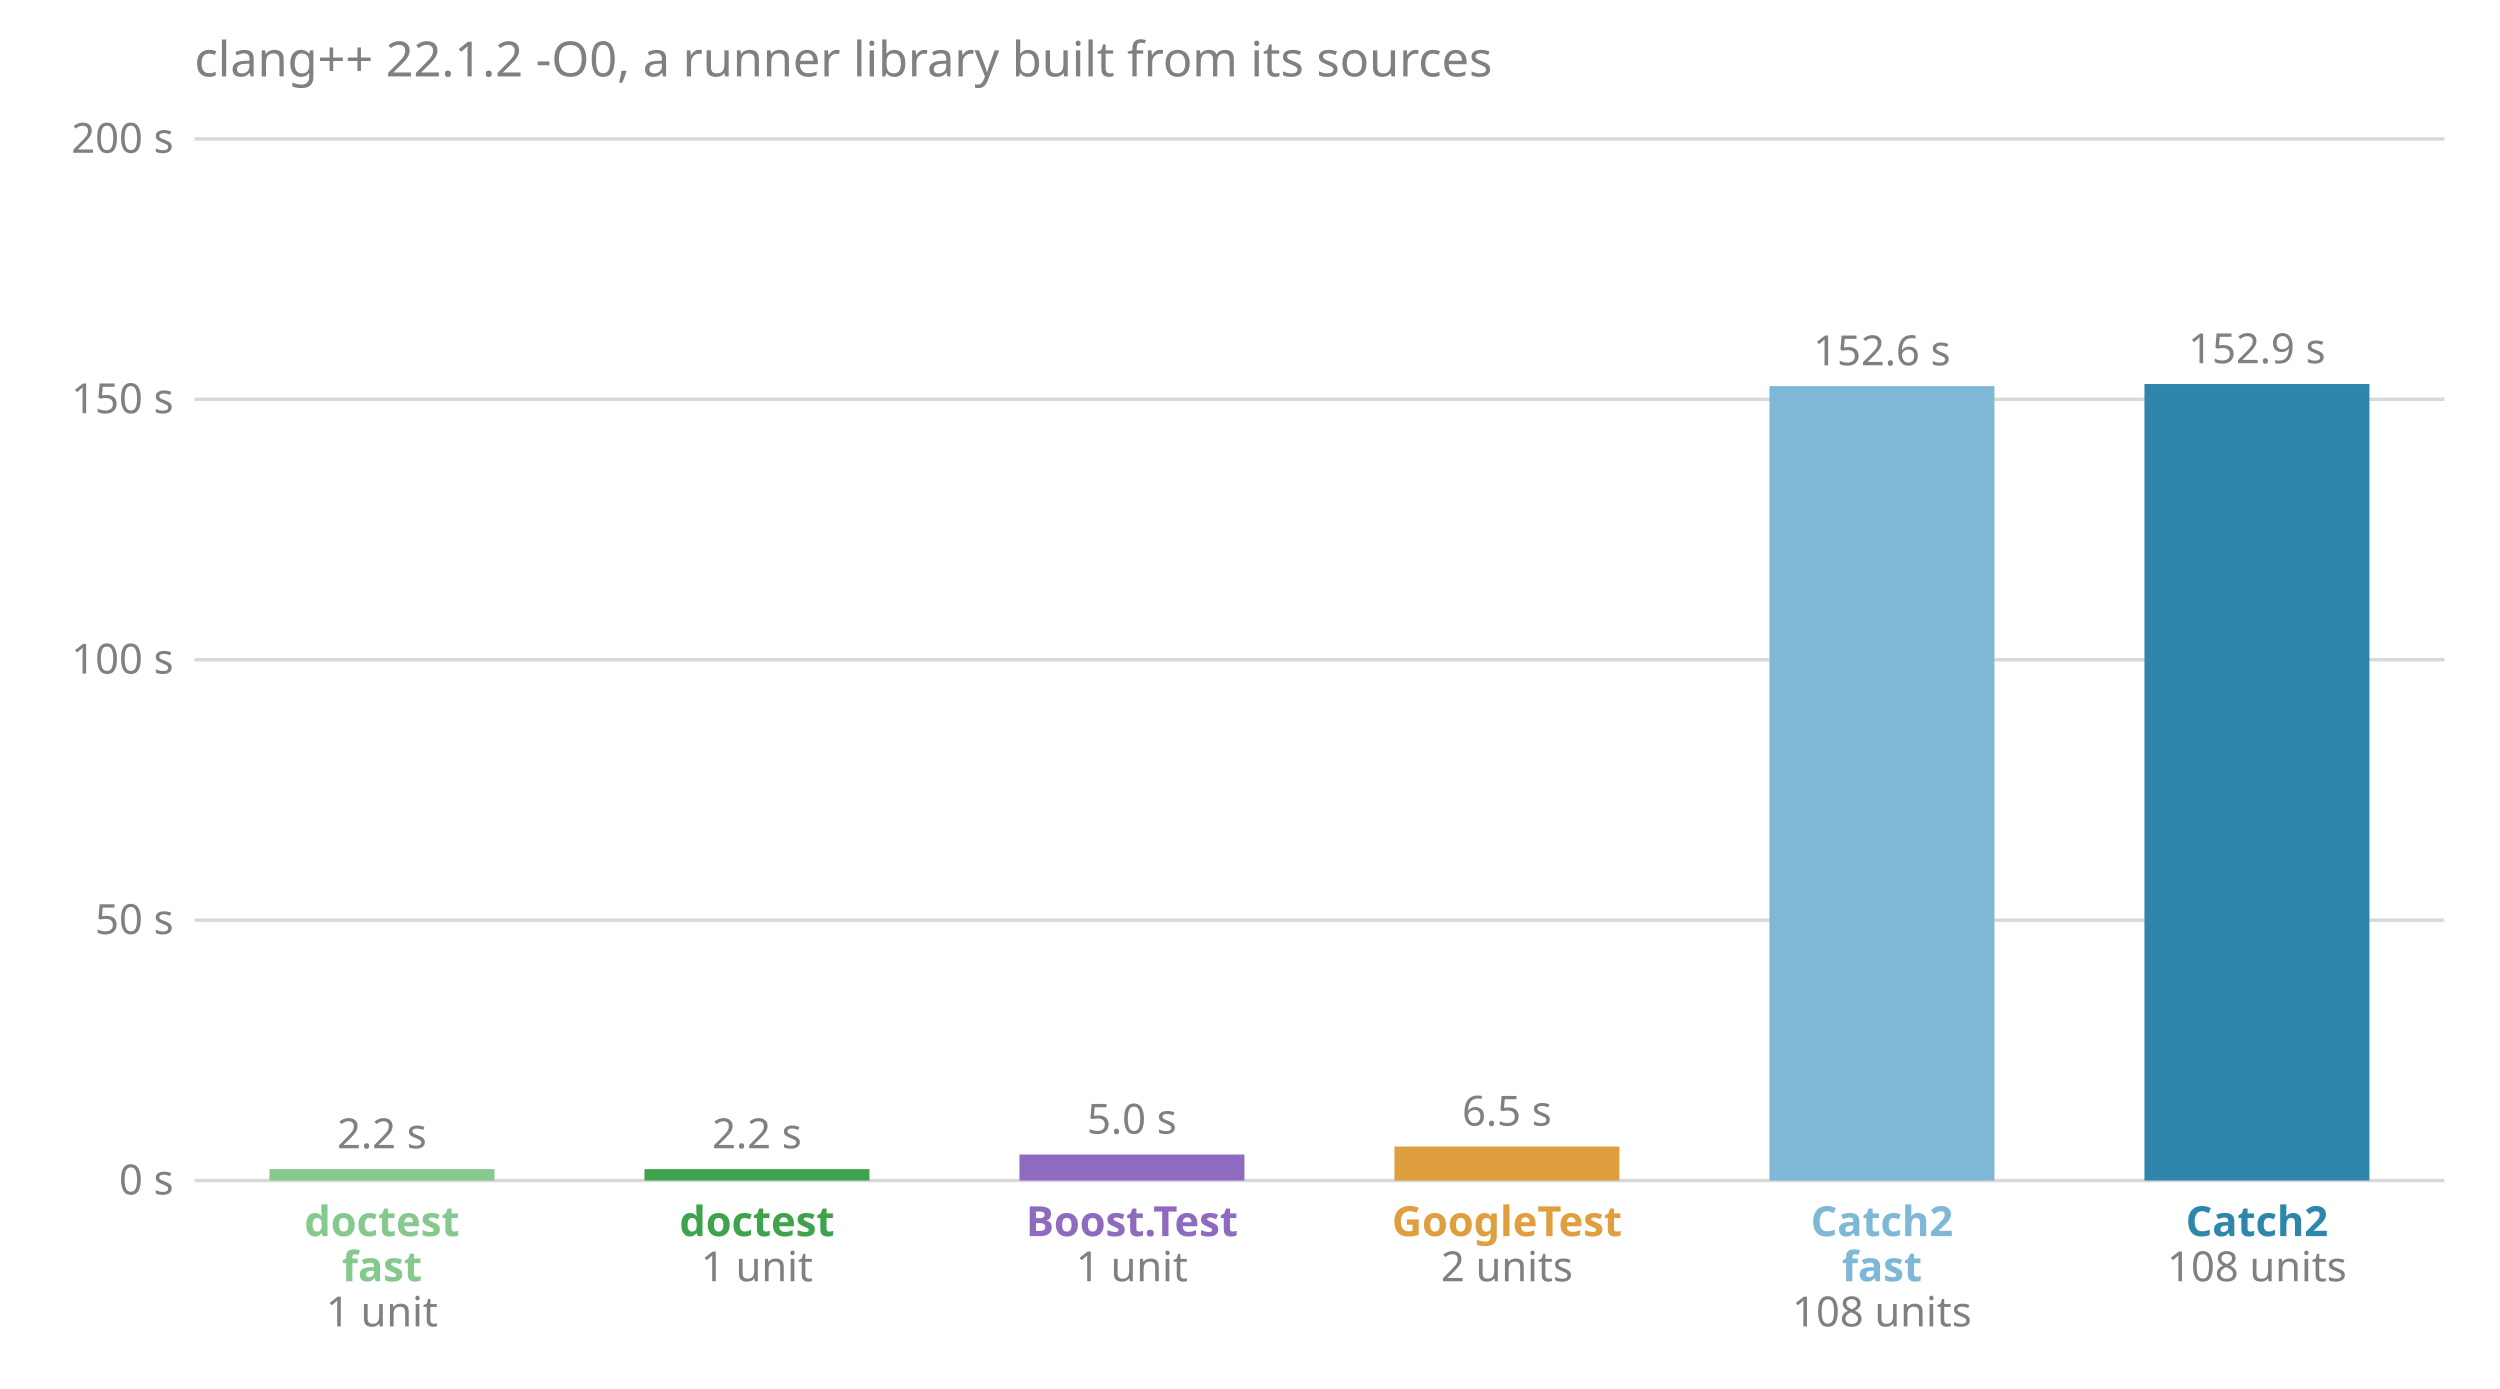
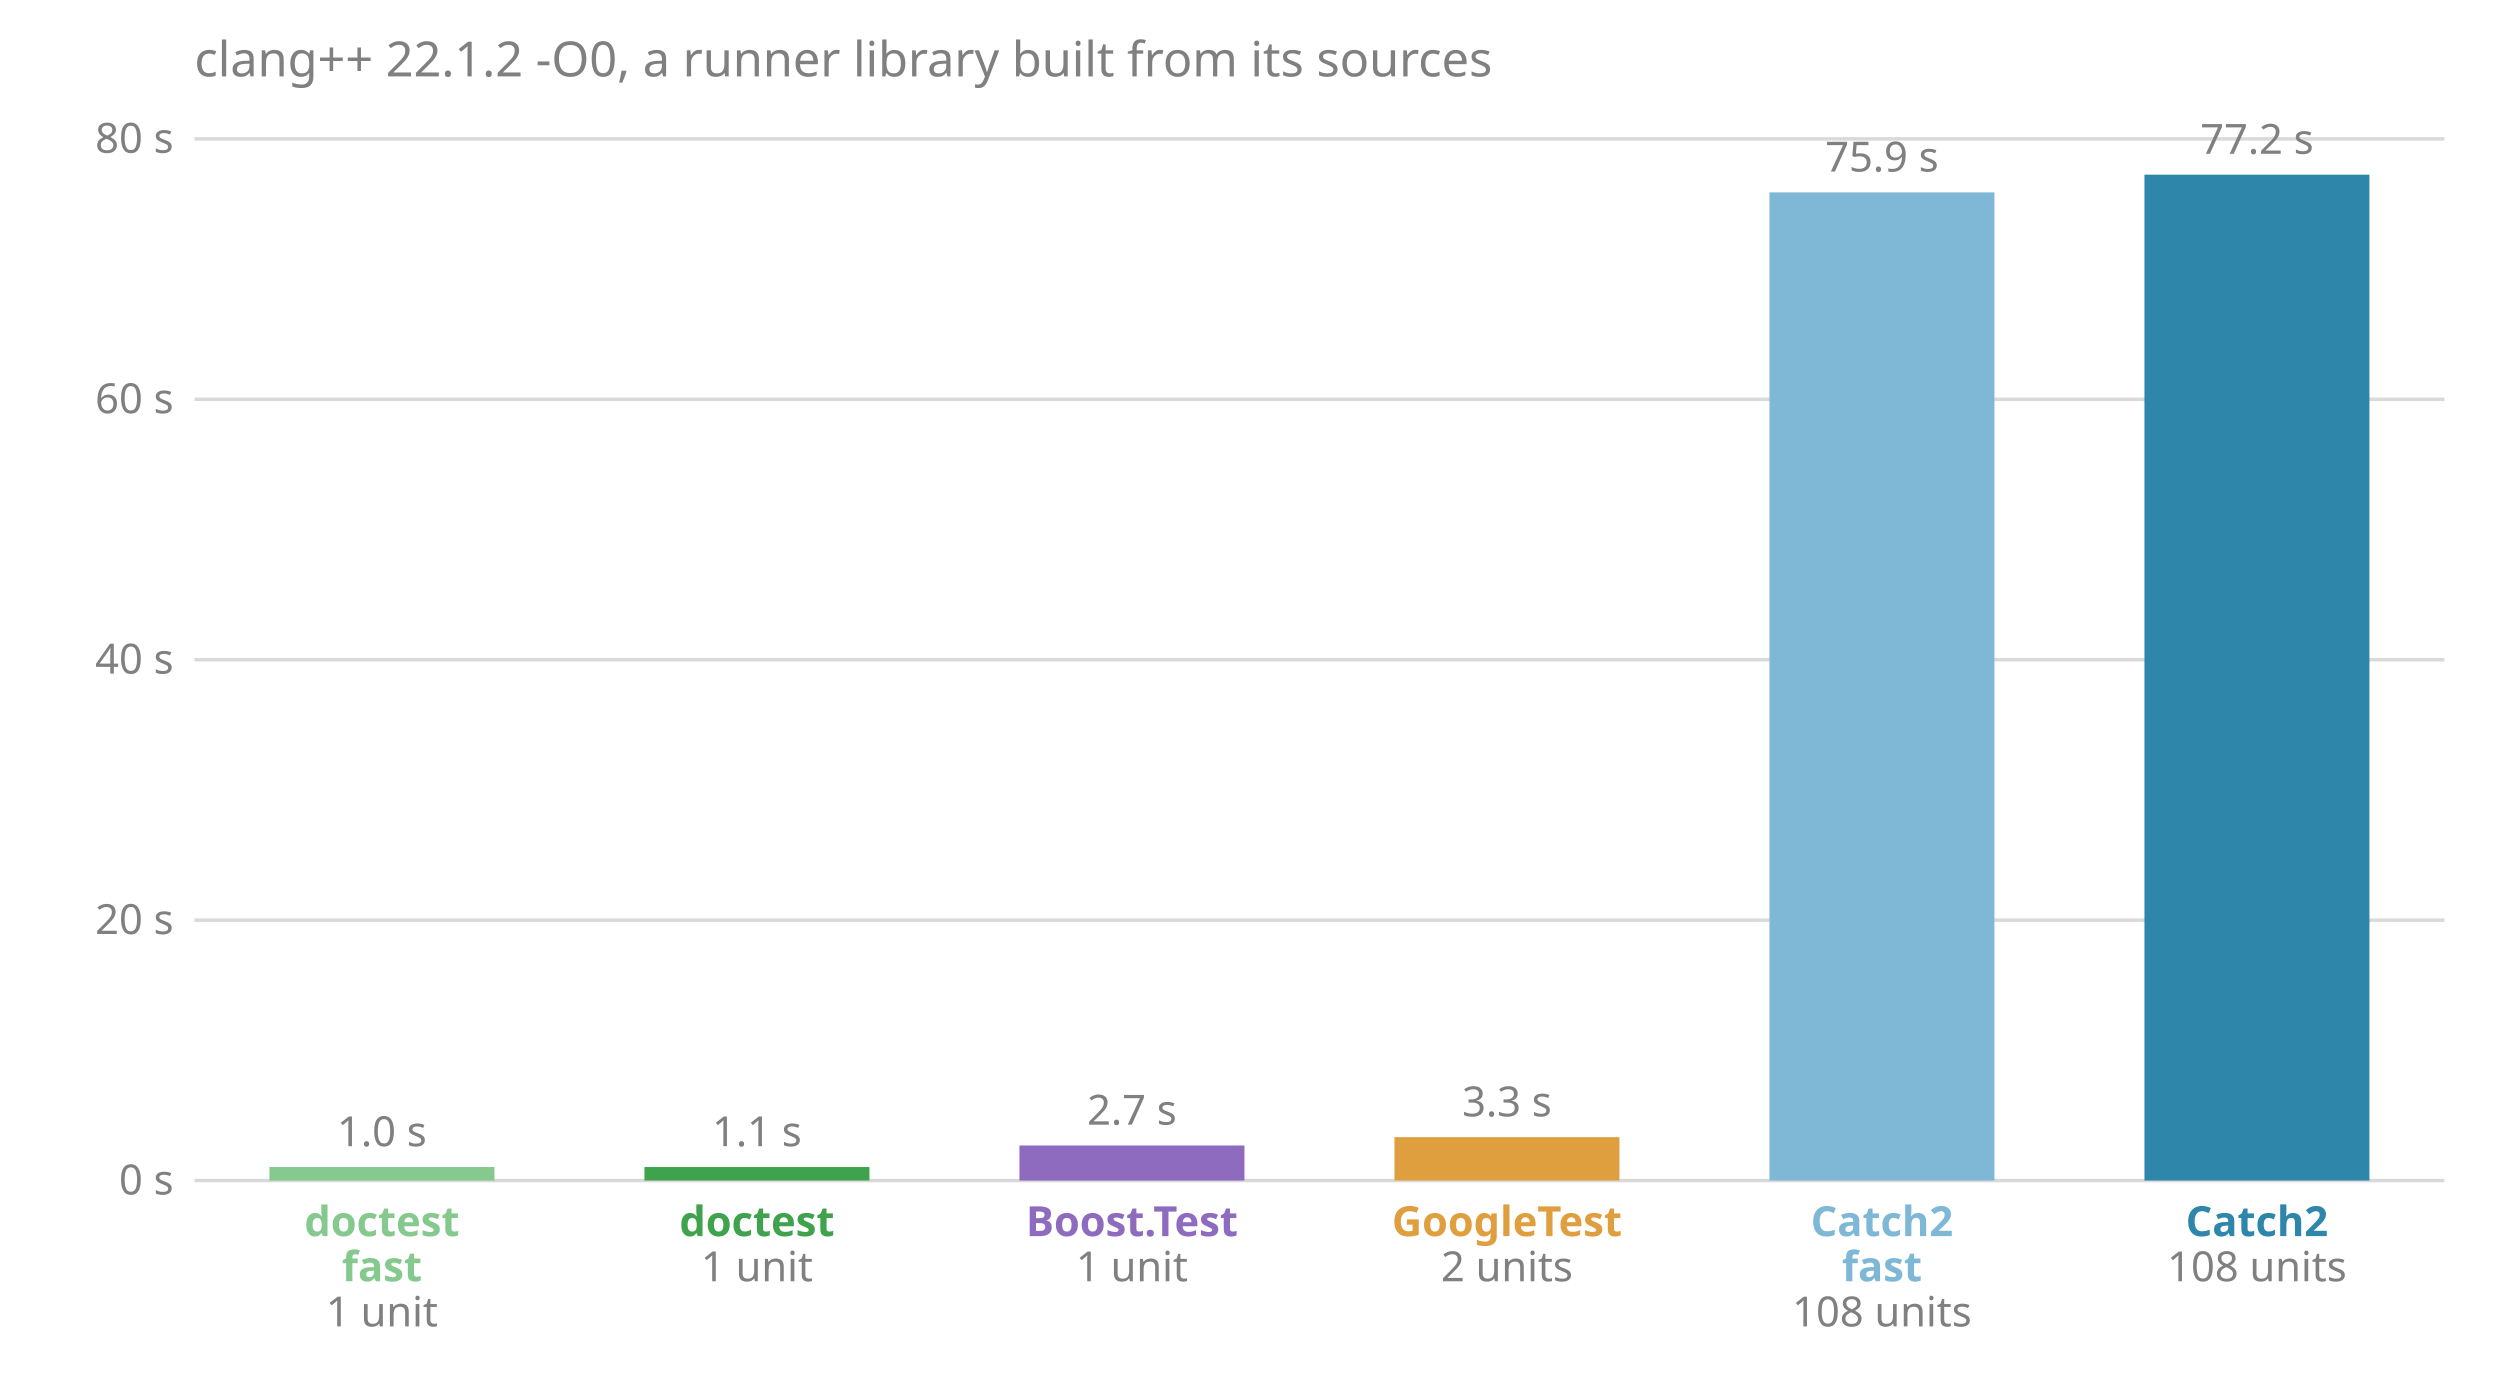
<svg xmlns="http://www.w3.org/2000/svg" viewBox="0 0 720 400" font-family="sans-serif" font-size="12">
  <text x="56.0" y="22.0" fill="#808080" font-size="14">clang++ 22.1.2 -O0, a runner library built from its sources</text>
  <line x1="56.0" x2="704.0" y1="340.0" y2="340.0" stroke="#808080" stroke-opacity="0.3" />
  <text x="50.0" y="344.0" fill="#808080" text-anchor="end">0 s</text>
  <line x1="56.0" x2="704.0" y1="265.0" y2="265.0" stroke="#808080" stroke-opacity="0.3" />
-   <text x="50.0" y="269.0" fill="#808080" text-anchor="end">50 s</text>
+   <text x="50.0" y="269.0" fill="#808080" text-anchor="end">20 s</text>
  <line x1="56.0" x2="704.0" y1="190.0" y2="190.0" stroke="#808080" stroke-opacity="0.3" />
-   <text x="50.0" y="194.0" fill="#808080" text-anchor="end">100 s</text>
+   <text x="50.0" y="194.0" fill="#808080" text-anchor="end">40 s</text>
  <line x1="56.0" x2="704.0" y1="115.0" y2="115.0" stroke="#808080" stroke-opacity="0.3" />
-   <text x="50.0" y="119.0" fill="#808080" text-anchor="end">150 s</text>
+   <text x="50.0" y="119.0" fill="#808080" text-anchor="end">60 s</text>
  <line x1="56.0" x2="704.0" y1="40.0" y2="40.0" stroke="#808080" stroke-opacity="0.3" />
-   <text x="50.0" y="44.0" fill="#808080" text-anchor="end">200 s</text>
-   <rect x="77.6" y="336.7" width="64.8" height="3.3" fill="#86c98e" />
-   <text x="110.0" y="330.7" fill="#808080" text-anchor="middle">2.2 s</text>
+   <text x="50.0" y="44.0" fill="#808080" text-anchor="end">80 s</text>
+   <rect x="77.6" y="336.1" width="64.8" height="3.9" fill="#86c98e" />
+   <text x="110.0" y="330.1" fill="#808080" text-anchor="middle">1.0 s</text>
  <text x="110.0" y="356.0" fill="#86c98e" font-weight="bold" text-anchor="middle">doctest</text>
  <text x="110.0" y="369.0" fill="#86c98e" font-weight="bold" text-anchor="middle">fast</text>
  <text x="110.0" y="382.0" fill="#808080" text-anchor="middle">1 unit</text>
-   <rect x="185.6" y="336.7" width="64.8" height="3.3" fill="#3fa34d" />
-   <text x="218.0" y="330.7" fill="#808080" text-anchor="middle">2.2 s</text>
+   <rect x="185.6" y="336.1" width="64.8" height="3.9" fill="#3fa34d" />
+   <text x="218.0" y="330.1" fill="#808080" text-anchor="middle">1.1 s</text>
  <text x="218.0" y="356.0" fill="#3fa34d" font-weight="bold" text-anchor="middle">doctest</text>
  <text x="218.0" y="369.0" fill="#808080" text-anchor="middle">1 unit</text>
-   <rect x="293.6" y="332.5" width="64.8" height="7.5" fill="#8e6bbf" />
-   <text x="326.0" y="326.5" fill="#808080" text-anchor="middle">5.0 s</text>
+   <rect x="293.6" y="329.9" width="64.8" height="10.1" fill="#8e6bbf" />
+   <text x="326.0" y="323.9" fill="#808080" text-anchor="middle">2.7 s</text>
  <text x="326.0" y="356.0" fill="#8e6bbf" font-weight="bold" text-anchor="middle">Boost.Test</text>
  <text x="326.0" y="369.0" fill="#808080" text-anchor="middle">1 unit</text>
-   <rect x="401.6" y="330.2" width="64.8" height="9.8" fill="#e09f3e" />
-   <text x="434.0" y="324.2" fill="#808080" text-anchor="middle">6.5 s</text>
+   <rect x="401.6" y="327.5" width="64.8" height="12.5" fill="#e09f3e" />
+   <text x="434.0" y="321.5" fill="#808080" text-anchor="middle">3.3 s</text>
  <text x="434.0" y="356.0" fill="#e09f3e" font-weight="bold" text-anchor="middle">GoogleTest</text>
  <text x="434.0" y="369.0" fill="#808080" text-anchor="middle">2 units</text>
-   <rect x="509.6" y="111.2" width="64.8" height="228.8" fill="#7fb8d6" />
-   <text x="542.0" y="105.2" fill="#808080" text-anchor="middle">152.6 s</text>
+   <rect x="509.6" y="55.4" width="64.8" height="284.6" fill="#7fb8d6" />
+   <text x="542.0" y="49.4" fill="#808080" text-anchor="middle">75.9 s</text>
  <text x="542.0" y="356.0" fill="#7fb8d6" font-weight="bold" text-anchor="middle">Catch2</text>
  <text x="542.0" y="369.0" fill="#7fb8d6" font-weight="bold" text-anchor="middle">fast</text>
  <text x="542.0" y="382.0" fill="#808080" text-anchor="middle">108 units</text>
-   <rect x="617.6" y="110.6" width="64.8" height="229.4" fill="#2e86ab" />
-   <text x="650.0" y="104.6" fill="#808080" text-anchor="middle">152.9 s</text>
+   <rect x="617.6" y="50.3" width="64.8" height="289.7" fill="#2e86ab" />
+   <text x="650.0" y="44.3" fill="#808080" text-anchor="middle">77.2 s</text>
  <text x="650.0" y="356.0" fill="#2e86ab" font-weight="bold" text-anchor="middle">Catch2</text>
  <text x="650.0" y="369.0" fill="#808080" text-anchor="middle">108 units</text>
</svg>
